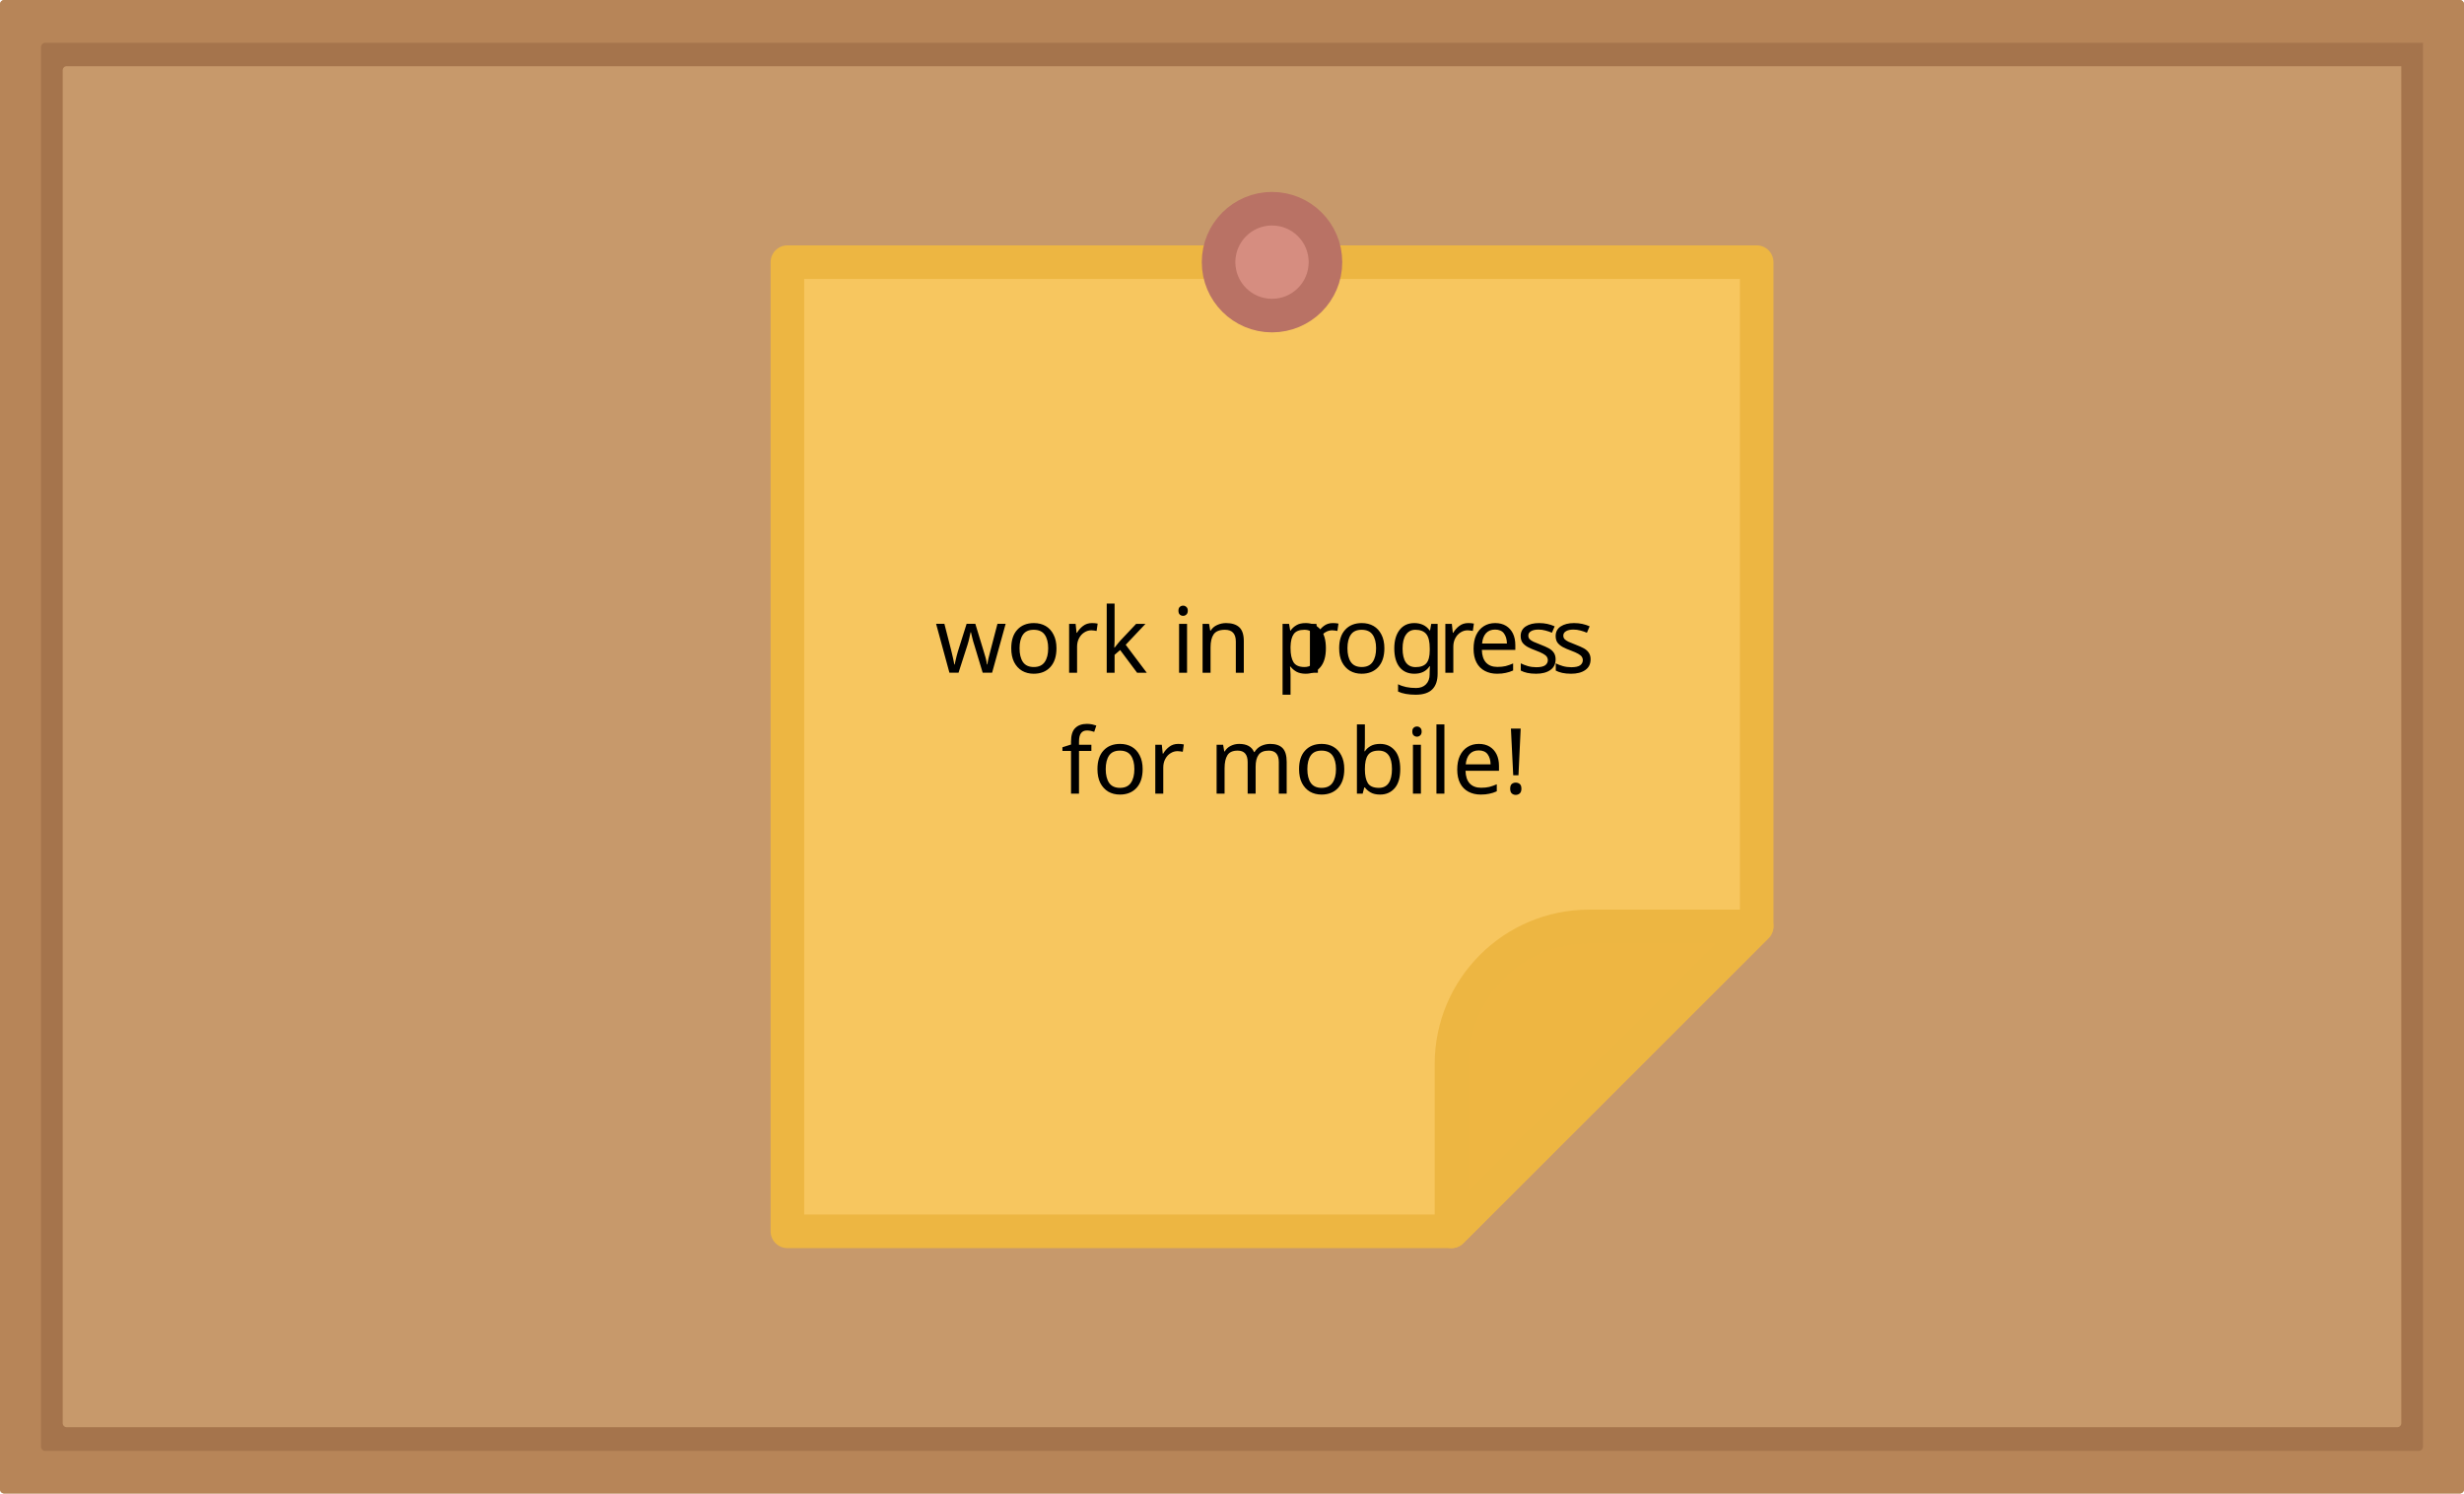
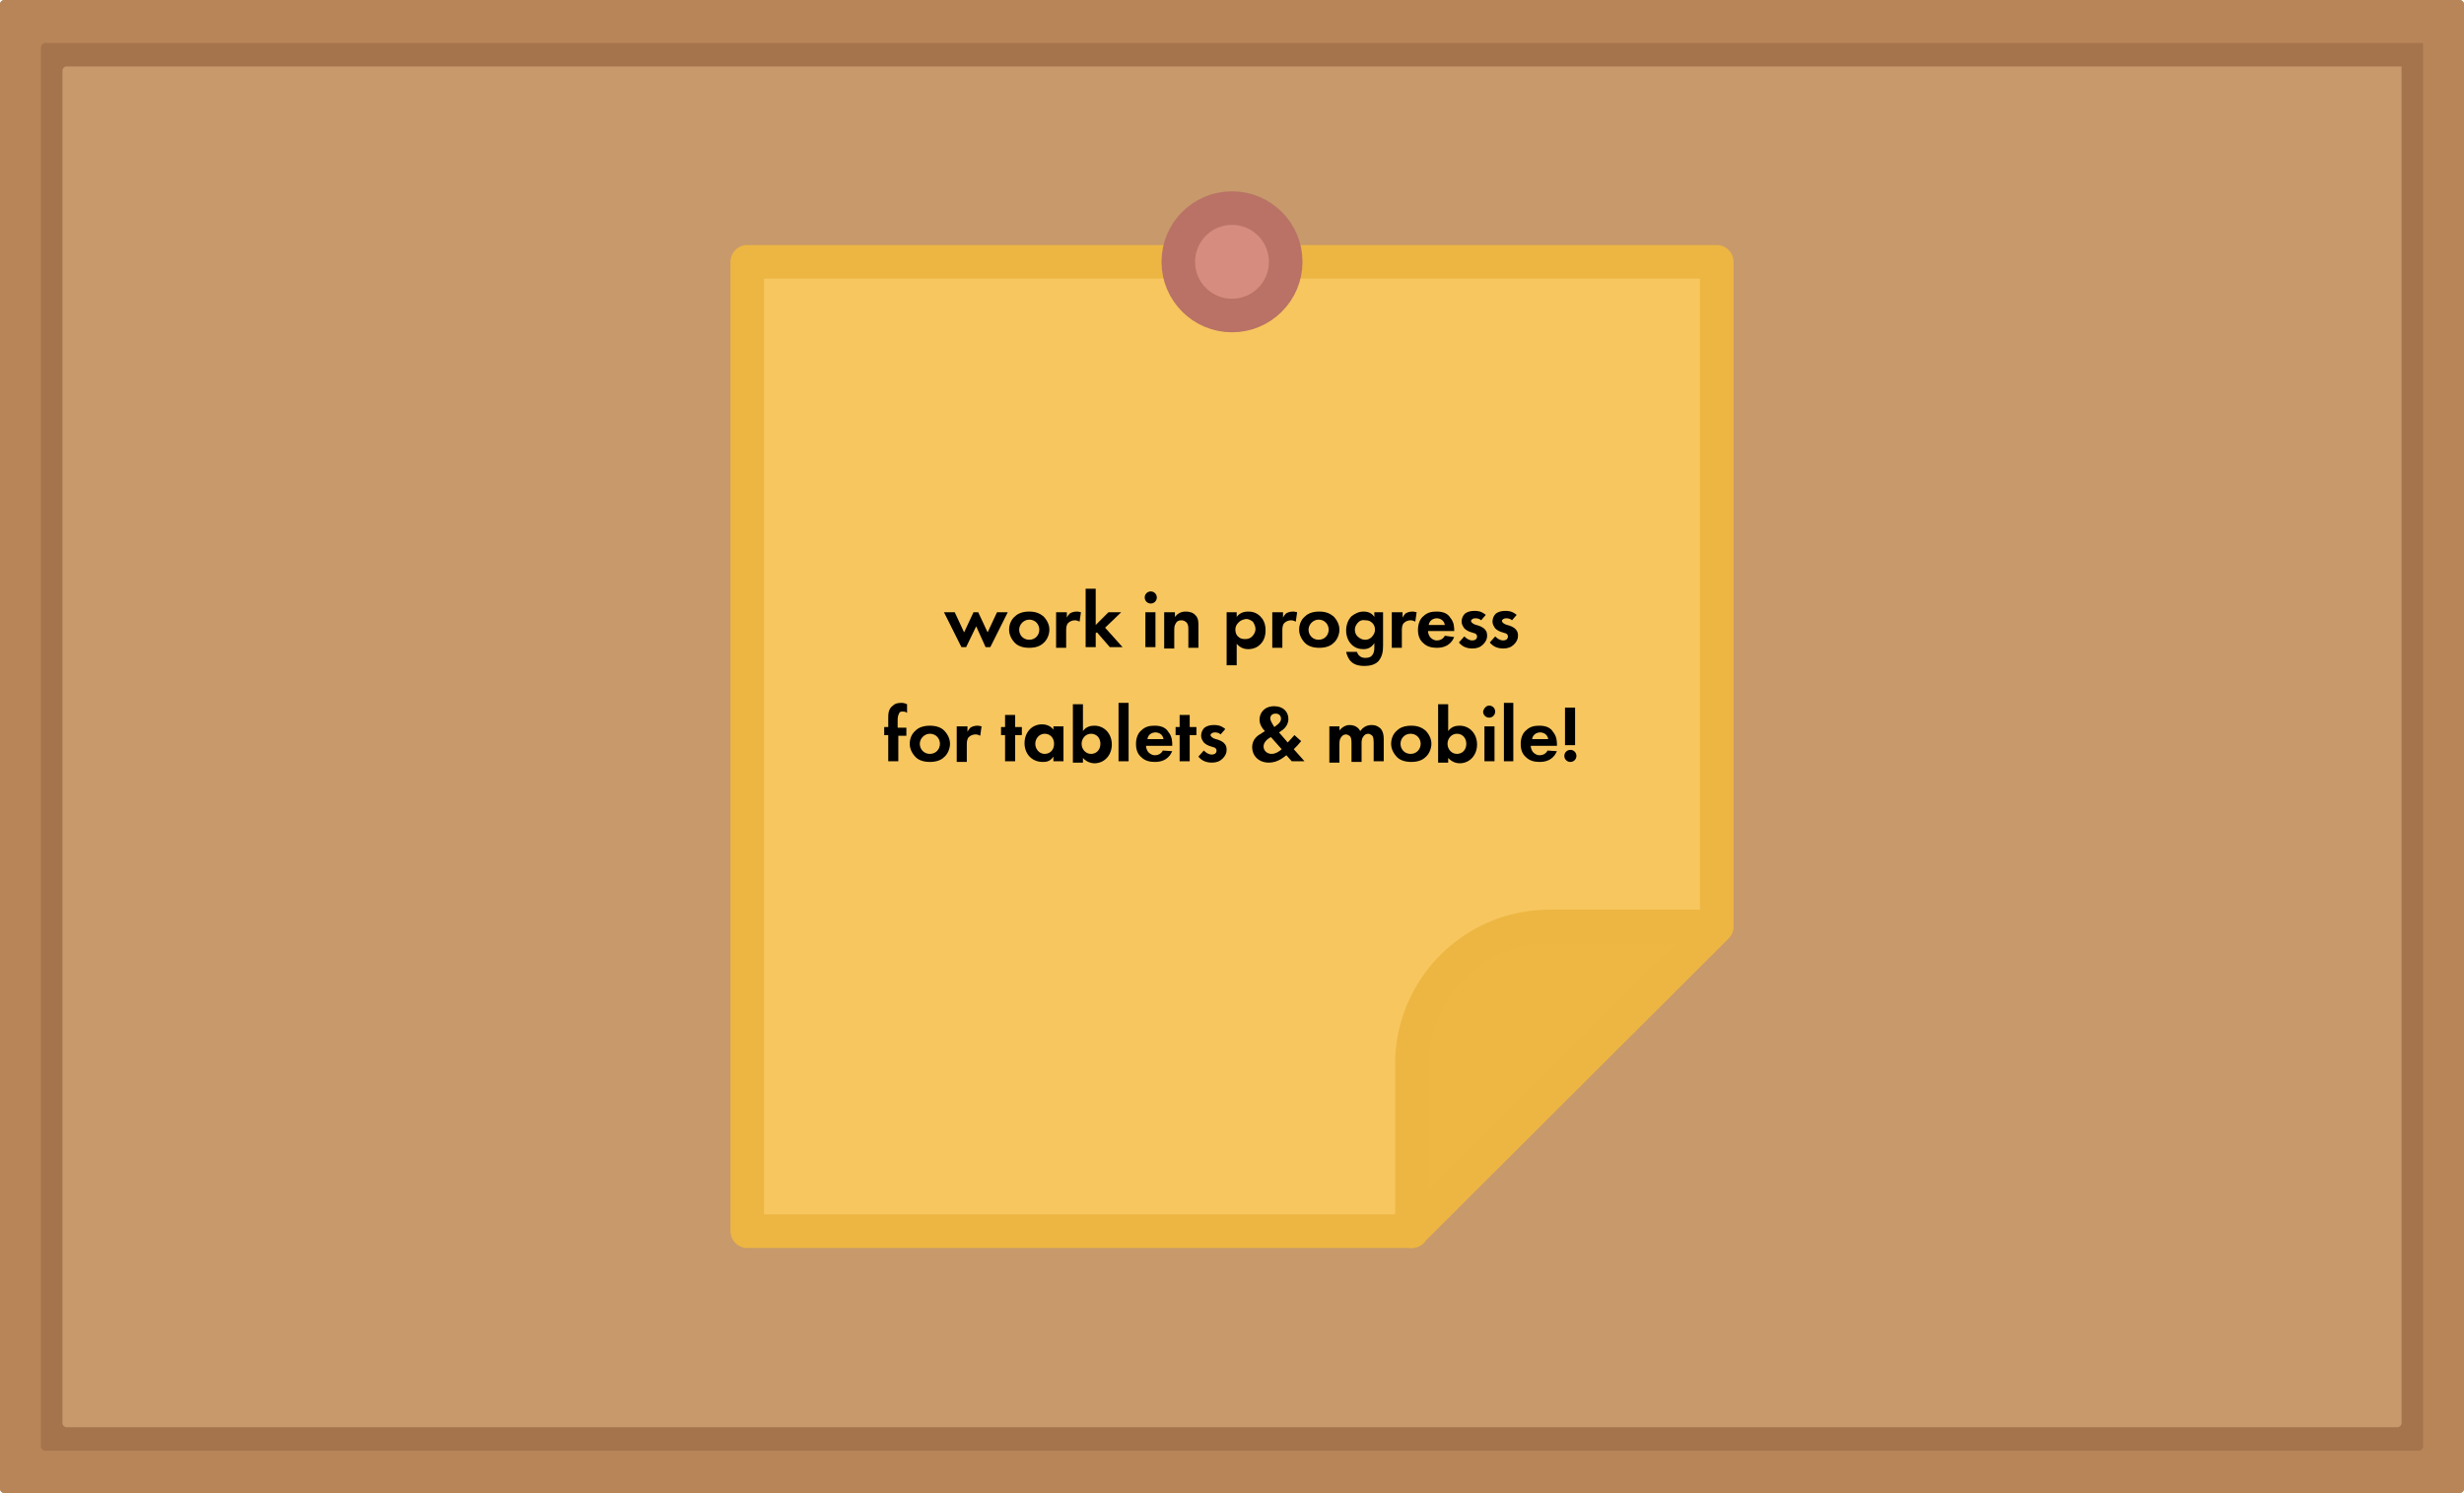
- <svg xmlns="http://www.w3.org/2000/svg" id="Layer_1" data-name="Layer 1" viewBox="0 0 367 222.47">
-   <defs>
-     <style>.cls-1{fill:#c7996b;}.cls-2{fill:#a5744c;}.cls-3{fill:#b78558;}.cls-4{fill:#f7c65f;}.cls-4,.cls-5{stroke:#edb642;}.cls-11,.cls-4,.cls-5{stroke-linecap:round;stroke-linejoin:round;stroke-width:5px;}.cls-5{fill:#eeb642;}.cls-6{font-size:13.57px;font-family:FuturaPT-Demi, Futura PT;font-weight:300;}.cls-7{letter-spacing:-0.01em;}.cls-8{letter-spacing:-0.01em;}.cls-9{letter-spacing:-0.02em;}.cls-10{letter-spacing:-0.02em;}.cls-11{fill:#d68d80;stroke:#b97265;}</style>
-   </defs>
-   <path class="cls-1" d="M.61,0H366.39a.62.62,0,0,1,.61.63h0V221.84a.63.63,0,0,1-.61.63H.61a.62.62,0,0,1-.61-.63H0V.63A.64.64,0,0,1,.61,0Z" />
-   <path class="cls-2" d="M357.66,9.86V212a.6.6,0,0,1-.6.6H9.94a.6.6,0,0,1-.6-.6V10.46a.6.6,0,0,1,.6-.6H357.66m5.39-6.14H4a.62.62,0,0,0-.61.6V218.15a.62.62,0,0,0,.61.6h359.1a.62.62,0,0,0,.61-.6V4.32a.6.6,0,0,0-.58-.6Z" />
-   <path class="cls-3" d="M360.89,6.37V215.5a.64.64,0,0,1-.61.63H6.72a.62.62,0,0,1-.61-.63h0V7a.64.64,0,0,1,.61-.63H360.89M366.39,0H.61A.64.64,0,0,0,0,.63V221.84a.63.63,0,0,0,.61.63H366.39a.62.62,0,0,0,.61-.63h0V.63A.64.64,0,0,0,366.39,0Z" />
-   <polygon class="cls-4" points="261.65 39.05 117.28 39.05 117.28 183.42 216.19 183.42 261.65 137.96 261.65 39.05" />
-   <path class="cls-5" d="M216.19,183.42,261.65,138H236.7a20.52,20.52,0,0,0-20.51,20.51Z" />
-   <text class="cls-6" transform="translate(139.27 100.22)">
-     <tspan class="cls-7">w</tspan>
-     <tspan x="10.6" y="0">ork in p</tspan>
-     <tspan class="cls-8" x="54.68" y="0">r</tspan>
-     <tspan x="59.44" y="0">og</tspan>
-     <tspan class="cls-9" x="74.85" y="0">r</tspan>
-     <tspan x="79.46" y="0">e</tspan>
-     <tspan class="cls-10" x="86.54" y="0">s</tspan>
-     <tspan x="91.75" y="0">s </tspan>
-     <tspan x="18.77" y="18">for mobile!</tspan>
-   </text>
-   <circle class="cls-11" cx="189.46" cy="39.05" r="7.96" />
+ <svg xmlns="http://www.w3.org/2000/svg" version="1.1" id="Layer_1" x="0px" y="0px" viewBox="0 0 367 222.5" style="enable-background:new 0 0 367 222.5;" xml:space="preserve">
+   <style type="text/css">
+ 	.st0{fill:#C7996B;}
+ 	.st1{fill:#A5744C;}
+ 	.st2{fill:#B78558;}
+ 	.st3{fill:#F7C65F;stroke:#EDB642;stroke-width:5;stroke-linecap:round;stroke-linejoin:round;}
+ 	.st4{fill:#EEB642;stroke:#EDB642;stroke-width:5;stroke-linecap:round;stroke-linejoin:round;}
+ 	.st5{fill:#D68D80;stroke:#B97265;stroke-width:5;stroke-linecap:round;stroke-linejoin:round;}
+ </style>
+   <path class="st0" d="M0.6,0h365.8c0.3,0,0.6,0.3,0.6,0.6c0,0,0,0,0,0l0,0v221.2c0,0.3-0.3,0.6-0.6,0.6H0.6c-0.3,0-0.6-0.3-0.6-0.6  c0,0,0,0,0,0l0,0V0.6C0,0.3,0.3,0,0.6,0z" />
+   <path class="st1" d="M357.7,9.9V212c0,0.3-0.3,0.6-0.6,0.6l0,0H9.9c-0.3,0-0.6-0.3-0.6-0.6l0,0V10.5c0-0.3,0.3-0.6,0.6-0.6h0H357.7   M363.1,3.7H4C3.7,3.7,3.4,4,3.4,4.3v213.8c0,0.3,0.3,0.6,0.6,0.6h359.1c0.3,0,0.6-0.3,0.6-0.6V4.3C363.7,4,363.5,3.7,363.1,3.7  L363.1,3.7z" />
+   <path class="st2" d="M360.9,6.4v209.1c0,0.3-0.3,0.6-0.6,0.6H6.7c-0.3,0-0.6-0.3-0.6-0.6c0,0,0,0,0,0l0,0V7c0-0.3,0.3-0.6,0.6-0.6  H360.9 M366.4,0H0.6C0.3,0,0,0.3,0,0.6v221.2c0,0.3,0.3,0.6,0.6,0.6h365.8c0.3,0,0.6-0.3,0.6-0.6c0,0,0,0,0,0l0,0V0.6  C367,0.3,366.7,0,366.4,0z" />
+   <g>
+     <polygon class="st3" points="255.7,39 111.3,39 111.3,183.4 210.2,183.4 255.7,138  " />
+     <path class="st4" d="M210.2,183.4l45.5-45.4h-24.9c-11.3,0-20.5,9.2-20.5,20.5V183.4z" />
+   </g>
+   <circle class="st5" cx="183.5" cy="39" r="8" />
+   <g>
+     <path d="M143.9,96.4h-0.7l-2.6-5.2h1.6l1.4,3l1.4-3h0.7l1.4,3l1.4-3h1.6l-2.6,5.2h-0.7l-1.4-3.1L143.9,96.4z" />
+     <path d="M155.4,91.8c0.5,0.5,0.9,1.2,0.9,2c0,0.8-0.4,1.6-0.9,2c-0.4,0.4-1.1,0.7-2.1,0.7s-1.7-0.3-2.1-0.7c-0.5-0.5-0.9-1.2-0.9-2   c0-0.9,0.4-1.6,0.9-2c0.4-0.4,1.1-0.7,2.1-0.7S154.9,91.4,155.4,91.8z M154.8,93.8c0-0.8-0.6-1.5-1.5-1.5c-0.8,0-1.5,0.7-1.5,1.5   c0,0.8,0.6,1.5,1.5,1.5S154.8,94.6,154.8,93.8z" />
+     <path d="M157.4,91.2h1.5V92c0.2-0.4,0.5-0.7,0.6-0.7c0.2-0.1,0.5-0.2,0.9-0.2c0.3,0,0.5,0.1,0.6,0.1l-0.2,1.4   c-0.2-0.1-0.4-0.2-0.7-0.2c-0.3,0-0.7,0.1-1,0.4c-0.3,0.3-0.3,0.8-0.3,1.2v2.5h-1.5V91.2z" />
+     <path d="M163.2,87.7v5.4l1.9-1.9h1.9l-2.4,2.3l2.6,2.9h-1.9l-1.9-2.2l-0.2,0.1v2.1h-1.5v-8.7H163.2z" />
+     <path d="M171.4,88.1c0.5,0,0.9,0.4,0.9,0.9c0,0.5-0.4,0.9-0.9,0.9c-0.5,0-0.9-0.4-0.9-0.9C170.5,88.5,170.9,88.1,171.4,88.1z    M172.1,91.2v5.2h-1.5v-5.2H172.1z" />
+     <path d="M173.5,91.2h1.5v0.7c0.3-0.4,0.8-0.8,1.6-0.8c0.5,0,1.1,0.1,1.5,0.6c0.4,0.4,0.4,1,0.4,1.5v3.3h-1.5v-2.8   c0-0.3,0-0.7-0.3-1c-0.2-0.2-0.5-0.3-0.7-0.3c-0.4,0-0.7,0.1-0.9,0.5c-0.2,0.3-0.2,0.7-0.2,1v2.7h-1.5V91.2z" />
+     <path d="M184.2,99.1h-1.5v-7.9h1.5v0.7c0.2-0.3,0.7-0.8,1.7-0.8c0.5,0,1.2,0.1,1.8,0.7c0.4,0.4,0.8,1,0.8,2.1   c0,1.2-0.5,1.8-0.8,2.1c-0.4,0.4-1,0.7-1.8,0.7c-0.4,0-1.1-0.1-1.7-0.8V99.1z M184.5,92.7c-0.3,0.3-0.5,0.6-0.5,1.1   s0.2,0.9,0.5,1.1c0.2,0.2,0.5,0.3,1,0.3c0.5,0,0.8-0.2,1-0.4c0.3-0.3,0.5-0.7,0.5-1.1s-0.2-0.8-0.4-1.1c-0.3-0.2-0.6-0.4-1-0.4   C185.1,92.3,184.8,92.4,184.5,92.7z" />
+     <path d="M189.6,91.2h1.5V92c0.2-0.4,0.5-0.7,0.6-0.7c0.2-0.1,0.5-0.2,0.9-0.2c0.3,0,0.5,0.1,0.6,0.1l-0.2,1.4   c-0.2-0.1-0.4-0.2-0.7-0.2c-0.3,0-0.7,0.1-1,0.4c-0.3,0.3-0.3,0.8-0.3,1.2v2.5h-1.5V91.2z" />
+     <path d="M198.6,91.8c0.5,0.5,0.9,1.2,0.9,2c0,0.8-0.4,1.6-0.9,2c-0.4,0.4-1.1,0.7-2.1,0.7s-1.7-0.3-2.1-0.7c-0.5-0.5-0.9-1.2-0.9-2   c0-0.9,0.4-1.6,0.9-2c0.4-0.4,1.1-0.7,2.1-0.7S198.1,91.4,198.6,91.8z M197.9,93.8c0-0.8-0.6-1.5-1.5-1.5c-0.8,0-1.5,0.7-1.5,1.5   c0,0.8,0.6,1.5,1.5,1.5S197.9,94.6,197.9,93.8z" />
+     <path d="M204.5,91.2h1.5v5c0,0.8-0.1,1.6-0.7,2.3c-0.4,0.4-1,0.7-2.1,0.7c-1,0-1.6-0.3-1.9-0.6c-0.4-0.3-0.7-1-0.8-1.5h1.6   c0.1,0.2,0.2,0.5,0.4,0.6c0.3,0.3,0.7,0.3,0.9,0.3c0.4,0,0.7-0.1,0.9-0.3c0.3-0.3,0.4-0.7,0.4-1.2v-0.7c-0.5,0.8-1.2,0.9-1.6,0.9   c-0.7,0-1.3-0.2-1.8-0.7c-0.4-0.4-0.8-1.1-0.8-2.1c0-0.8,0.3-1.6,0.8-2.1c0.5-0.4,1.1-0.7,1.8-0.7c1,0,1.4,0.5,1.6,0.8V91.2z    M202.3,92.7c-0.2,0.2-0.5,0.6-0.5,1.1c0,0.5,0.2,0.8,0.4,1c0.3,0.3,0.7,0.5,1.1,0.5c0.4,0,0.7-0.1,1-0.4c0.3-0.3,0.5-0.7,0.5-1.1   c0-0.5-0.2-0.8-0.4-1c-0.3-0.3-0.6-0.4-1-0.4C202.8,92.3,202.5,92.5,202.3,92.7z" />
+     <path d="M207.4,91.2h1.5V92c0.2-0.4,0.5-0.7,0.6-0.7c0.2-0.1,0.5-0.2,0.9-0.2c0.3,0,0.5,0.1,0.6,0.1l-0.2,1.4   c-0.2-0.1-0.4-0.2-0.7-0.2c-0.3,0-0.7,0.1-1,0.4c-0.3,0.3-0.3,0.8-0.3,1.2v2.5h-1.5V91.2z" />
+     <path d="M216.6,94.9c-0.2,0.4-0.7,1.6-2.6,1.6c-0.8,0-1.5-0.2-2-0.7c-0.6-0.5-0.8-1.2-0.8-2c0-1,0.4-1.7,0.8-2   c0.6-0.6,1.3-0.7,2-0.7c1.1,0,1.7,0.4,2,0.9c0.6,0.7,0.6,1.5,0.6,2V94h-3.9c0,0.3,0.1,0.6,0.3,0.9c0.2,0.2,0.5,0.5,1,0.5   c0.6,0,1-0.3,1.2-0.7L216.6,94.9z M215.2,93.1c-0.1-0.7-0.7-1-1.2-1c-0.5,0-1.1,0.3-1.2,1H215.2z" />
+     <path d="M220.6,92.4c-0.3-0.3-0.7-0.3-0.9-0.3c-0.3,0-0.6,0.2-0.6,0.4c0,0.1,0.1,0.3,0.5,0.5l0.3,0.1c0.4,0.1,1,0.3,1.3,0.7   c0.2,0.2,0.3,0.5,0.3,0.9c0,0.5-0.2,0.9-0.6,1.3s-0.9,0.6-1.6,0.6c-1.1,0-1.7-0.5-2-0.9l0.8-0.9c0.3,0.3,0.7,0.6,1.2,0.6   c0.4,0,0.7-0.2,0.7-0.6c0-0.3-0.3-0.5-0.5-0.5l-0.3-0.1c-0.4-0.1-0.8-0.3-1.1-0.6c-0.2-0.3-0.4-0.6-0.4-1c0-0.5,0.2-0.9,0.5-1.2   c0.4-0.3,0.9-0.4,1.4-0.4c0.4,0,1,0,1.7,0.6L220.6,92.4z" />
+     <path d="M225.2,92.4c-0.3-0.3-0.7-0.3-0.9-0.3c-0.3,0-0.6,0.2-0.6,0.4c0,0.1,0.1,0.3,0.5,0.5l0.3,0.1c0.4,0.1,1,0.3,1.3,0.7   c0.2,0.2,0.3,0.5,0.3,0.9c0,0.5-0.2,0.9-0.6,1.3s-0.9,0.6-1.6,0.6c-1.1,0-1.7-0.5-2-0.9l0.8-0.9c0.3,0.3,0.7,0.6,1.2,0.6   c0.4,0,0.7-0.2,0.7-0.6c0-0.3-0.3-0.5-0.5-0.5l-0.3-0.1c-0.4-0.1-0.8-0.3-1.1-0.6c-0.2-0.3-0.4-0.6-0.4-1c0-0.5,0.2-0.9,0.5-1.2   c0.4-0.3,0.9-0.4,1.4-0.4c0.4,0,1,0,1.7,0.6L225.2,92.4z" />
+     <path d="M133.8,109.5v3.9h-1.5v-3.9h-0.6v-1.2h0.6v-1.4c0-0.5,0-1.3,0.7-1.8c0.3-0.3,0.7-0.4,1.3-0.4c0.3,0,0.6,0.1,0.8,0.2v1.3   c-0.2-0.2-0.4-0.2-0.7-0.2c-0.2,0-0.4,0-0.5,0.3c-0.1,0.2-0.2,0.5-0.2,0.9v1.2h1.3v1.2H133.8z" />
+     <path d="M140.6,108.8c0.5,0.5,0.9,1.2,0.9,2c0,0.8-0.4,1.6-0.9,2c-0.4,0.4-1.1,0.7-2.1,0.7s-1.7-0.3-2.1-0.7   c-0.5-0.5-0.9-1.2-0.9-2c0-0.9,0.4-1.6,0.9-2c0.4-0.4,1.1-0.7,2.1-0.7S140.2,108.4,140.6,108.8z M140,110.8c0-0.8-0.6-1.5-1.5-1.5   c-0.8,0-1.5,0.7-1.5,1.5c0,0.8,0.6,1.5,1.5,1.5S140,111.6,140,110.8z" />
+     <path d="M142.6,108.2h1.5v0.8c0.2-0.4,0.5-0.7,0.6-0.7c0.2-0.1,0.5-0.2,0.9-0.2c0.3,0,0.5,0.1,0.6,0.1l-0.2,1.4   c-0.2-0.1-0.4-0.2-0.7-0.2c-0.3,0-0.7,0.1-1,0.4c-0.3,0.3-0.3,0.8-0.3,1.2v2.5h-1.5V108.2z" />
+     <path d="M151.2,109.5v3.9h-1.5v-3.9h-0.6v-1.2h0.6v-1.8h1.5v1.8h1v1.2H151.2z" />
+     <path d="M156.9,108.2h1.5v5.2h-1.5v-0.7c-0.5,0.8-1.2,0.8-1.6,0.8c-1.6,0-2.7-1.2-2.7-2.8c0-1.5,1-2.8,2.6-2.8   c0.4,0,1.2,0.1,1.7,0.8V108.2z M154.2,110.8c0,0.8,0.6,1.5,1.4,1.5c0.8,0,1.4-0.6,1.4-1.5s-0.6-1.5-1.4-1.5   C154.8,109.3,154.2,110,154.2,110.8z" />
+     <path d="M161.3,108.9c0.5-0.7,1.2-0.8,1.7-0.8c1.5,0,2.6,1.2,2.6,2.8c0,1.6-1.1,2.8-2.6,2.8c-0.3,0-1.1-0.1-1.7-0.8v0.7h-1.5v-8.7   h1.5V108.9z M161.1,110.8c0,0.8,0.6,1.5,1.4,1.5s1.4-0.6,1.4-1.5s-0.6-1.5-1.4-1.5S161.1,110,161.1,110.8z" />
+     <path d="M168.1,104.7v8.7h-1.5v-8.7H168.1z" />
+     <path d="M174.6,111.9c-0.2,0.4-0.7,1.6-2.6,1.6c-0.8,0-1.5-0.2-2-0.7c-0.6-0.5-0.8-1.2-0.8-2c0-1,0.4-1.7,0.8-2   c0.6-0.6,1.3-0.7,2-0.7c1.1,0,1.7,0.4,2,0.9c0.6,0.7,0.6,1.5,0.6,2v0.1h-3.9c0,0.3,0.1,0.6,0.3,0.9c0.2,0.2,0.5,0.5,1,0.5   c0.6,0,1-0.3,1.2-0.7L174.6,111.9z M173.3,110.1c-0.1-0.7-0.7-1-1.2-1c-0.5,0-1.1,0.3-1.2,1H173.3z" />
+     <path d="M177.2,109.5v3.9h-1.5v-3.9h-0.6v-1.2h0.6v-1.8h1.5v1.8h1v1.2H177.2z" />
+     <path d="M181.8,109.4c-0.3-0.3-0.7-0.3-0.9-0.3c-0.3,0-0.6,0.2-0.6,0.4c0,0.1,0.1,0.3,0.5,0.5l0.3,0.1c0.4,0.1,1,0.3,1.3,0.7   c0.2,0.2,0.3,0.5,0.3,0.9c0,0.5-0.2,0.9-0.6,1.3c-0.4,0.4-0.9,0.6-1.6,0.6c-1.1,0-1.7-0.5-2-0.9l0.8-0.9c0.3,0.3,0.7,0.6,1.2,0.6   c0.4,0,0.7-0.2,0.7-0.6c0-0.3-0.3-0.5-0.5-0.5l-0.3-0.1c-0.4-0.1-0.8-0.3-1.1-0.6c-0.2-0.3-0.4-0.6-0.4-1c0-0.5,0.2-0.9,0.5-1.2   c0.4-0.3,0.9-0.4,1.4-0.4c0.4,0,1,0,1.7,0.6L181.8,109.4z" />
+     <path d="M193.8,110.4c-0.5,0.6-0.6,0.7-0.9,1l-0.2,0.2l1.6,1.8h-1.9l-0.8-0.9c-0.4,0.3-1.3,1.1-2.6,1.1c-1.6,0-2.5-1.1-2.5-2.3   c0-1.2,0.9-1.8,1.3-2l0.6-0.4c-0.3-0.3-0.8-0.9-0.8-1.7c0-1,0.7-2,2.2-2c1.4,0,2.1,0.9,2.1,1.9c0,0.6-0.3,1.3-1.1,1.8l-0.3,0.2   l1.3,1.5c0.5-0.5,0.8-0.9,1-1.1L193.8,110.4z M189.3,109.8c-0.6,0.3-1.1,0.8-1.1,1.4c0,0.6,0.5,1.1,1.2,1.1c0.6,0,1.2-0.4,1.5-0.7   L189.3,109.8z M189.8,108.3l0.4-0.3c0.4-0.3,0.6-0.6,0.6-0.9c0-0.4-0.2-0.8-0.8-0.8c-0.6,0-0.8,0.4-0.8,0.7c0,0.3,0.2,0.6,0.3,0.8   L189.8,108.3z" />
+     <path d="M198,108.2h1.5v0.6c0.6-0.7,1.2-0.8,1.5-0.8c1.1,0,1.5,0.7,1.6,0.9c0.3-0.4,0.8-0.9,1.7-0.9c0.8,0,1.2,0.4,1.4,0.6   c0.3,0.4,0.4,0.9,0.4,1.5v3.3h-1.5v-2.8c0-0.6-0.1-0.9-0.2-1c-0.2-0.2-0.5-0.3-0.6-0.3c-0.4,0-0.6,0.2-0.8,0.5   c-0.2,0.3-0.2,0.7-0.2,1v2.7h-1.5v-2.8c0-0.6-0.1-0.9-0.2-1c-0.2-0.2-0.5-0.3-0.6-0.3c-0.4,0-0.6,0.2-0.8,0.5   c-0.2,0.3-0.2,0.7-0.2,1v2.7H198V108.2z" />
+     <path d="M212.3,108.8c0.5,0.5,0.9,1.2,0.9,2c0,0.8-0.4,1.6-0.9,2c-0.4,0.4-1.1,0.7-2.1,0.7s-1.7-0.3-2.1-0.7   c-0.5-0.5-0.9-1.2-0.9-2c0-0.9,0.4-1.6,0.9-2c0.4-0.4,1.1-0.7,2.1-0.7S211.8,108.4,212.3,108.8z M211.6,110.8   c0-0.8-0.6-1.5-1.5-1.5s-1.5,0.7-1.5,1.5c0,0.8,0.6,1.5,1.5,1.5S211.6,111.6,211.6,110.8z" />
+     <path d="M215.7,108.9c0.5-0.7,1.2-0.8,1.7-0.8c1.5,0,2.6,1.2,2.6,2.8c0,1.6-1.1,2.8-2.6,2.8c-0.3,0-1.1-0.1-1.7-0.8v0.7h-1.5v-8.7   h1.5V108.9z M215.6,110.8c0,0.8,0.6,1.5,1.4,1.5s1.4-0.6,1.4-1.5s-0.6-1.5-1.4-1.5S215.6,110,215.6,110.8z" />
+     <path d="M221.8,105.1c0.5,0,0.9,0.4,0.9,0.9c0,0.5-0.4,0.9-0.9,0.9c-0.5,0-0.9-0.4-0.9-0.9C221,105.5,221.4,105.1,221.8,105.1z    M222.6,108.2v5.2h-1.5v-5.2H222.6z" />
+     <path d="M225.4,104.7v8.7H224v-8.7H225.4z" />
+     <path d="M231.9,111.9c-0.2,0.4-0.7,1.6-2.6,1.6c-0.8,0-1.5-0.2-2-0.7c-0.6-0.5-0.8-1.2-0.8-2c0-1,0.4-1.7,0.8-2   c0.6-0.6,1.3-0.7,2-0.7c1.1,0,1.7,0.4,2,0.9c0.6,0.7,0.6,1.5,0.6,2v0.1h-3.9c0,0.3,0.1,0.6,0.3,0.9c0.2,0.2,0.5,0.5,1,0.5   c0.6,0,1-0.3,1.2-0.7L231.9,111.9z M230.6,110.1c-0.1-0.7-0.7-1-1.2-1c-0.5,0-1.1,0.3-1.2,1H230.6z" />
+     <path d="M233.9,111.7c0.5,0,0.9,0.4,0.9,0.9c0,0.5-0.4,0.9-0.9,0.9c-0.5,0-0.9-0.4-0.9-0.9C233,112.1,233.4,111.7,233.9,111.7z    M233.1,111v-5.6h1.5v5.6H233.1z" />
+   </g>
</svg>
